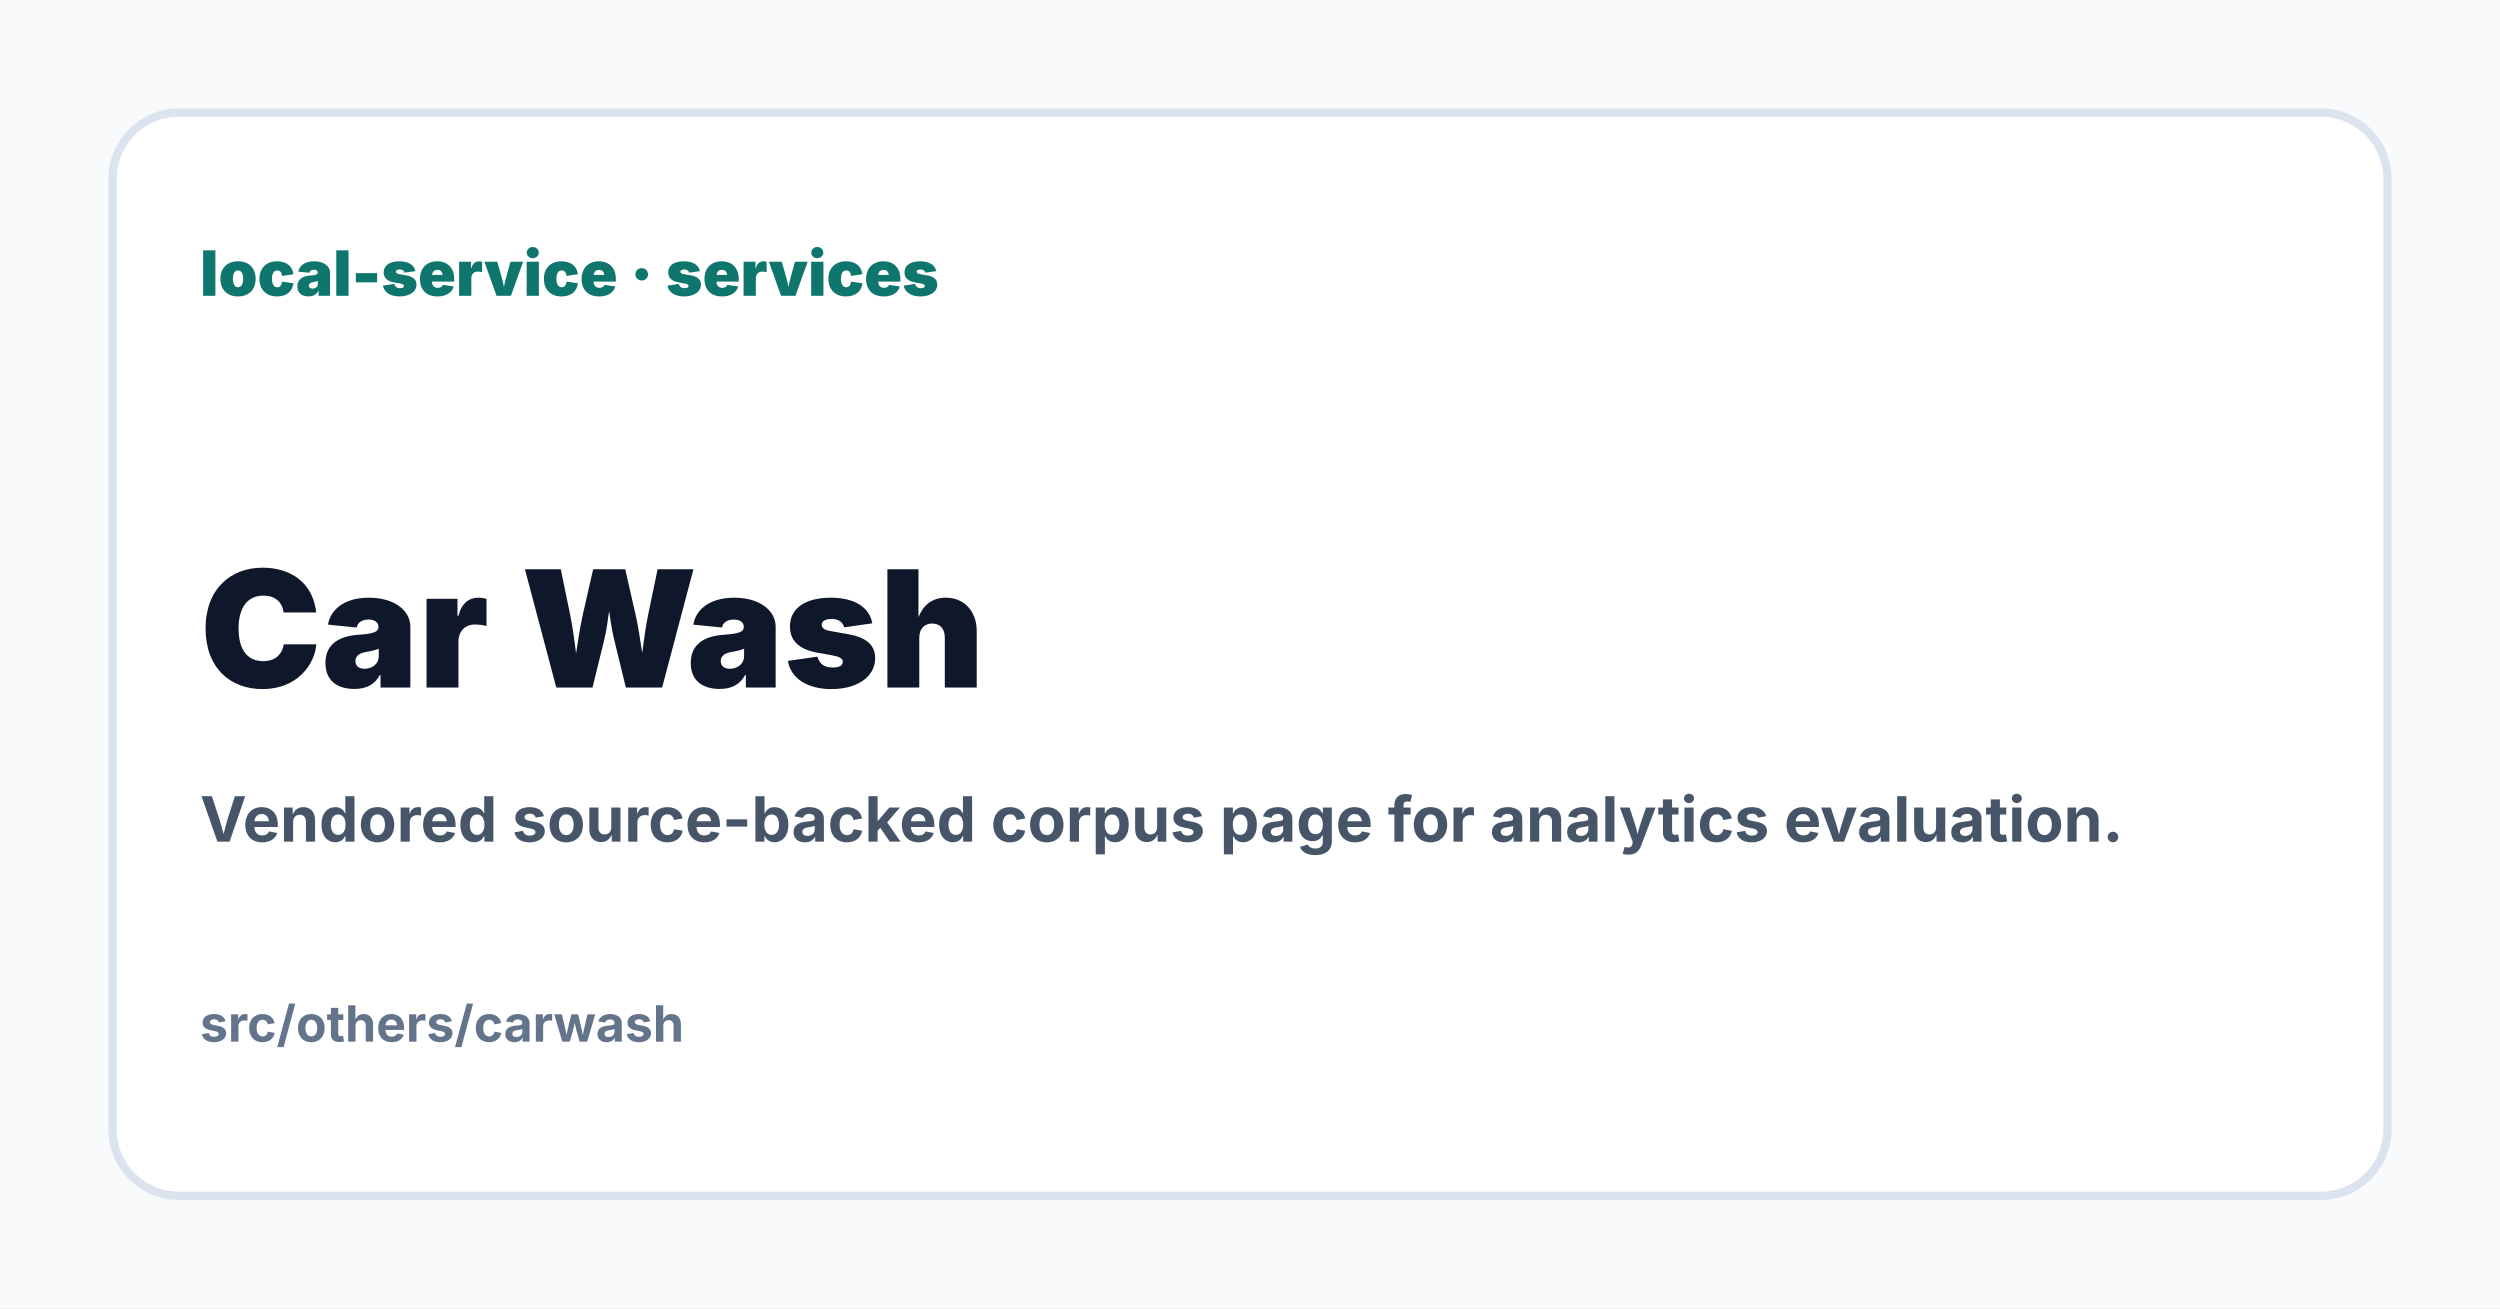
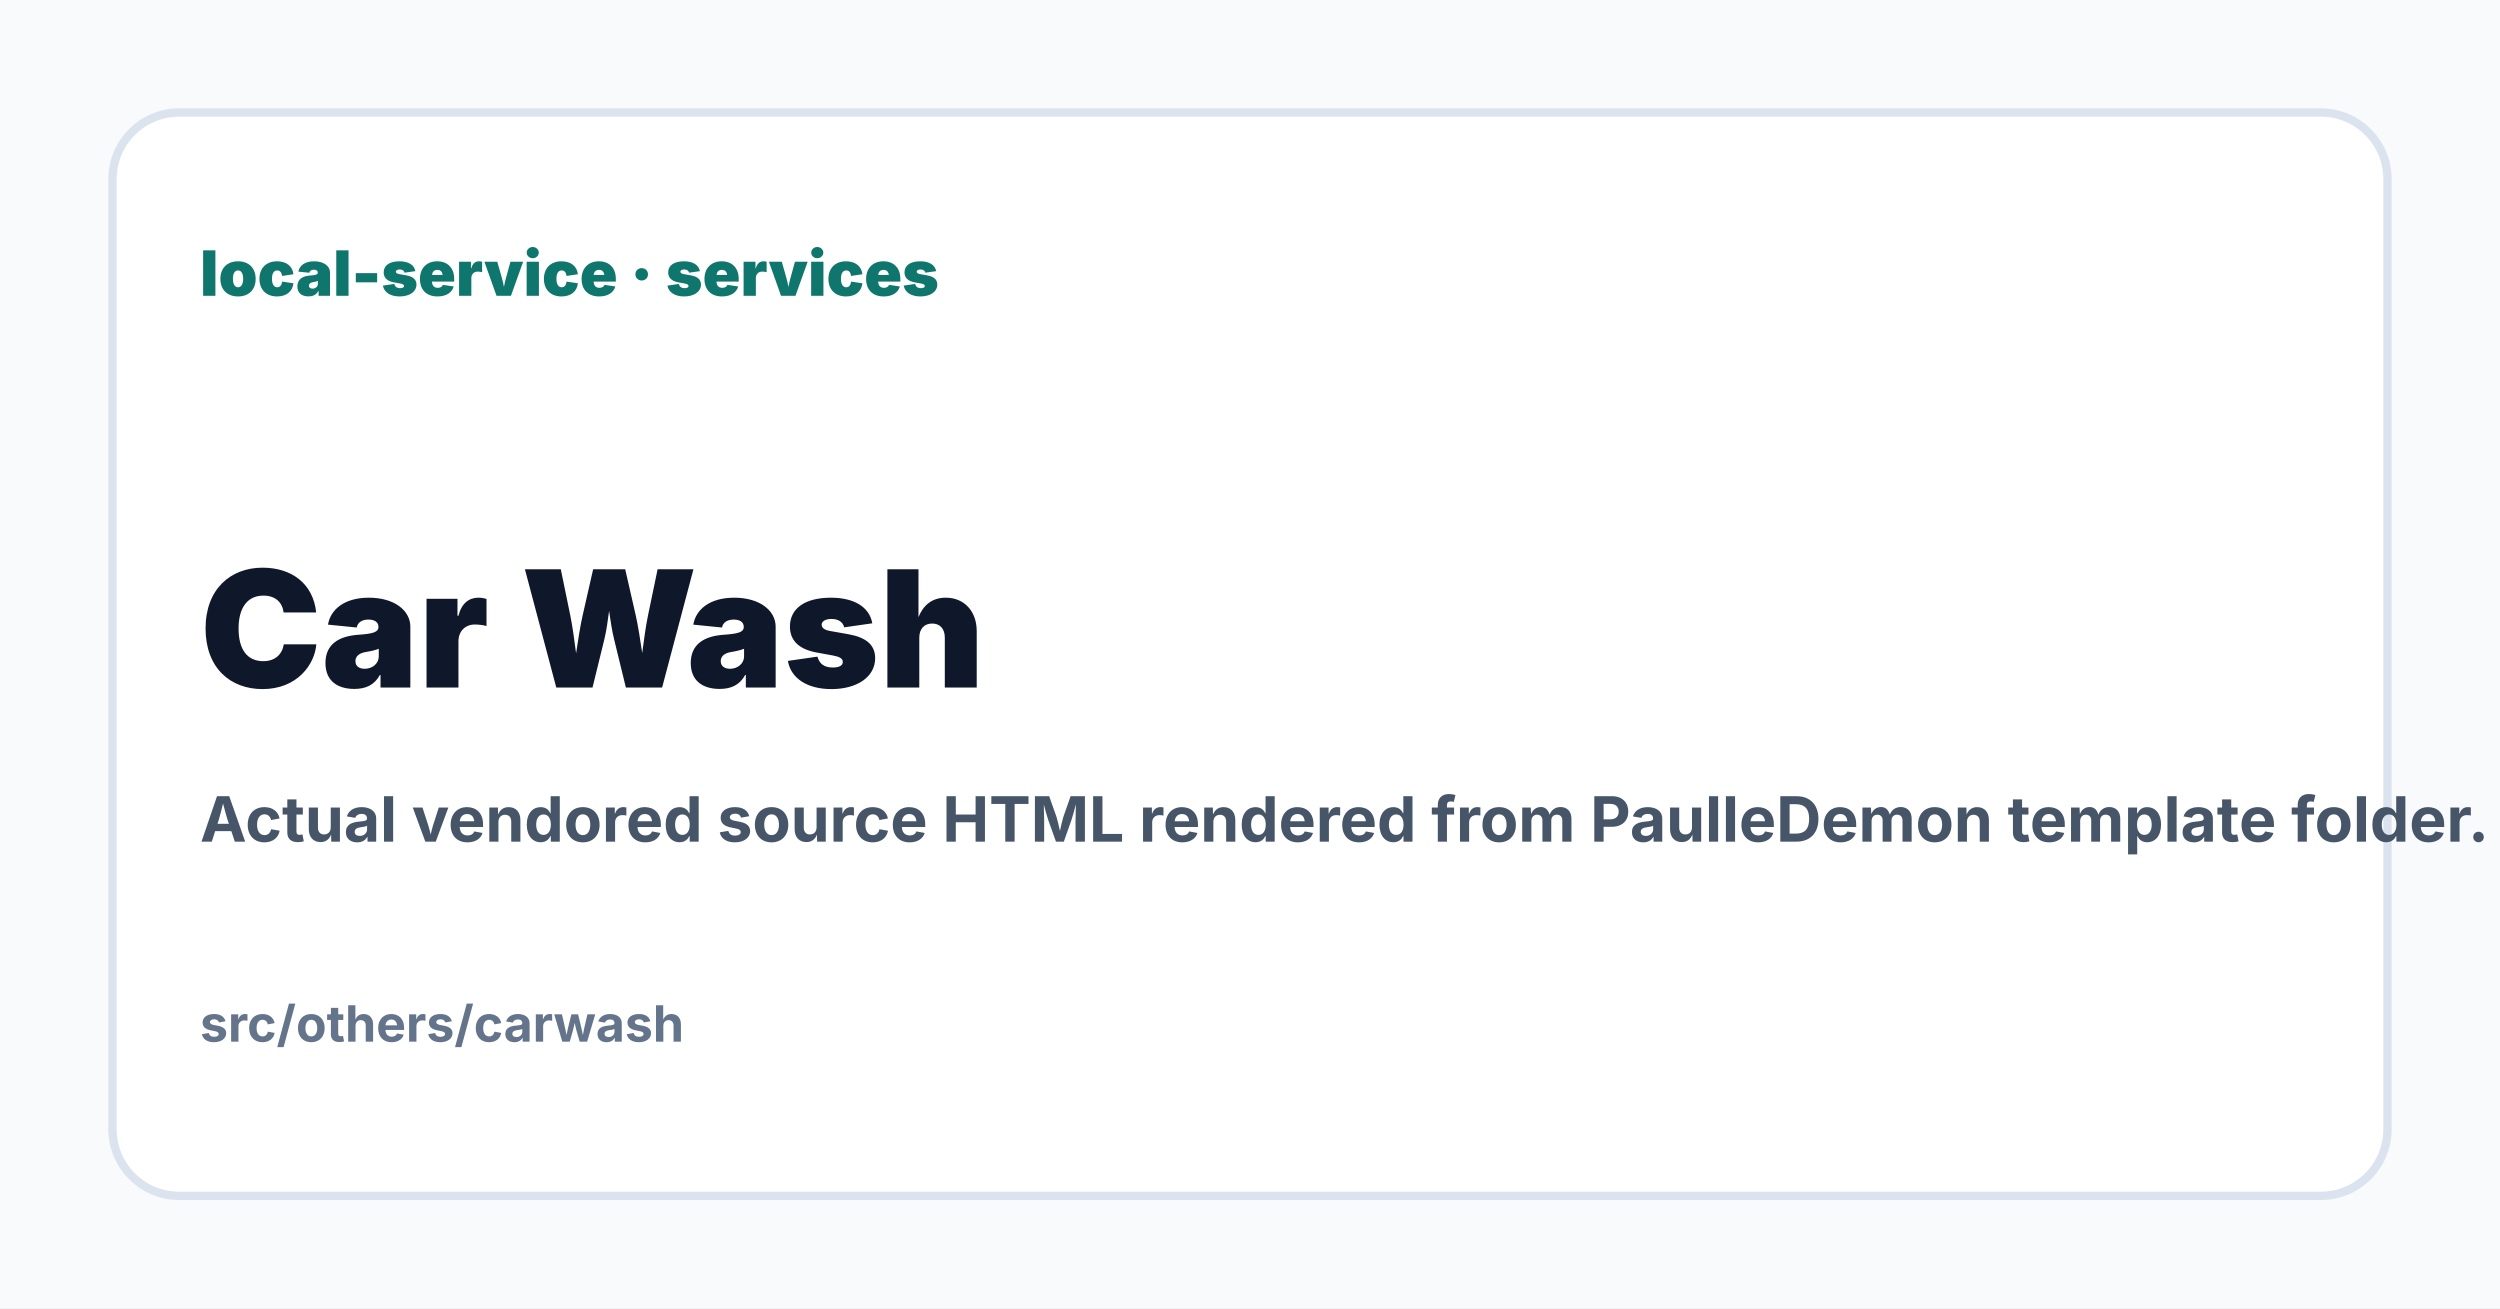
<svg xmlns="http://www.w3.org/2000/svg" width="1200" height="628" viewBox="0 0 1200 628" role="img" aria-label="Car Wash preview">
  <rect width="1200" height="628" fill="#f8fafc" />
  <rect x="54" y="54" width="1092" height="520" rx="32" fill="#ffffff" stroke="#dbe3ef" stroke-width="4" />
  <text x="96" y="142" fill="#0f766e" font-family="Inter, Arial, sans-serif" font-size="30" font-weight="850">local-service · services</text>
  <text x="96" y="330" fill="#0f172a" font-family="Inter, Arial, sans-serif" font-size="78" font-weight="900">Car Wash</text>
-   <text x="96" y="404" fill="#475569" font-family="Inter, Arial, sans-serif" font-size="30" font-weight="650">Vendored source-backed corpus page for analytics evaluation.</text>
+   <text x="96" y="404" fill="#475569" font-family="Inter, Arial, sans-serif" font-size="30" font-weight="650">Actual vendored source HTML rendered from PaulleDemon template folder.</text>
  <text x="96" y="500" fill="#64748b" font-family="Inter, Arial, sans-serif" font-size="24" font-weight="650">src/others/carwash</text>
</svg>
